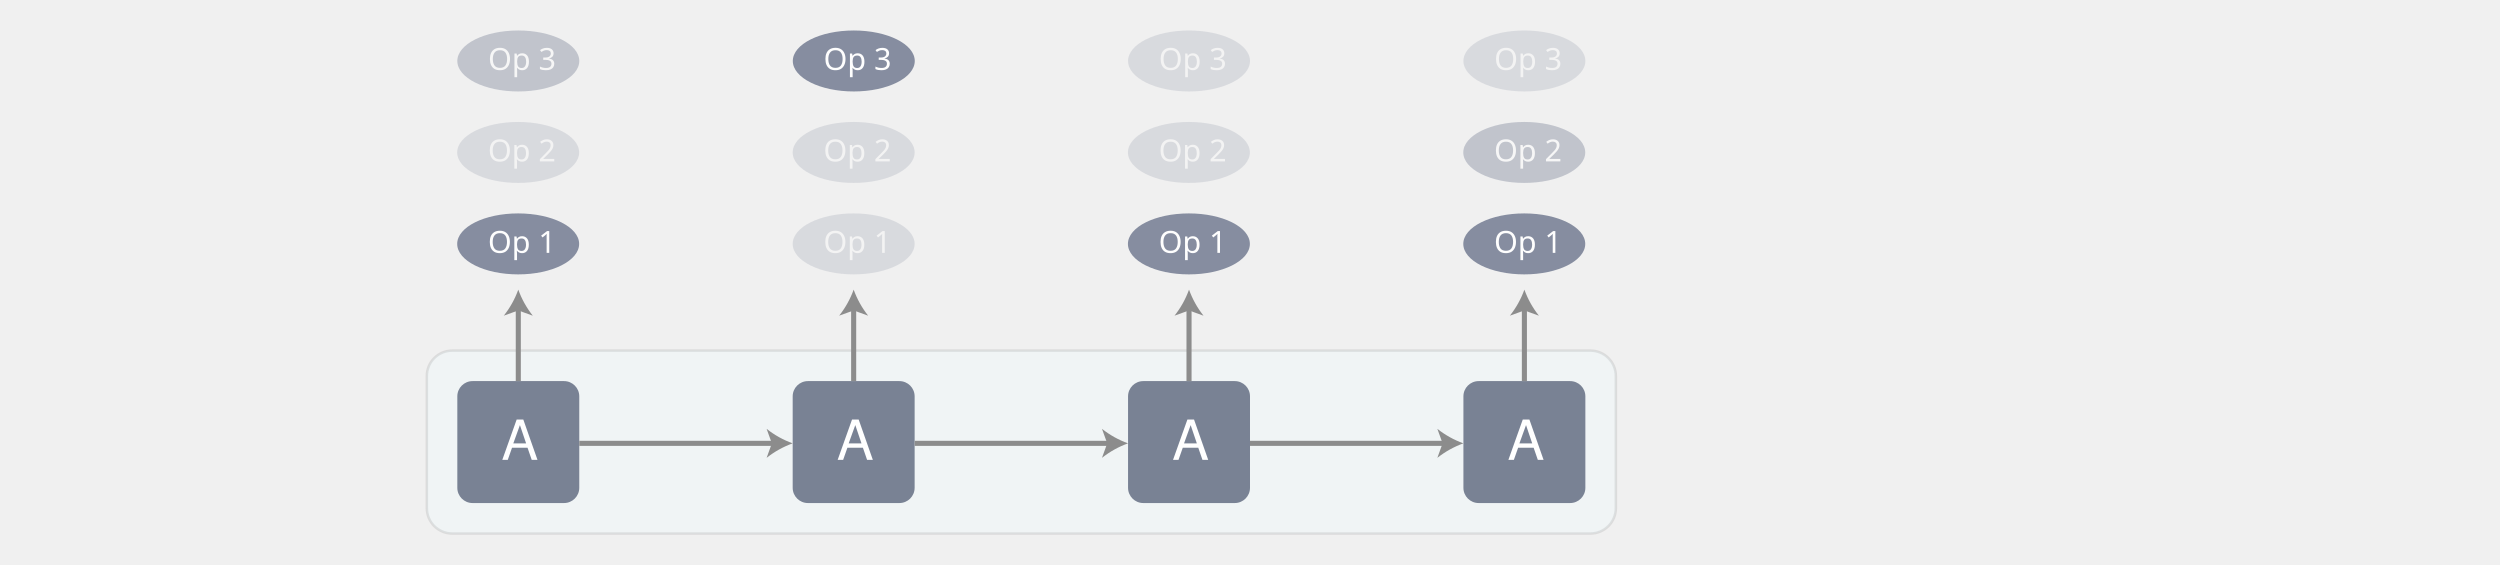
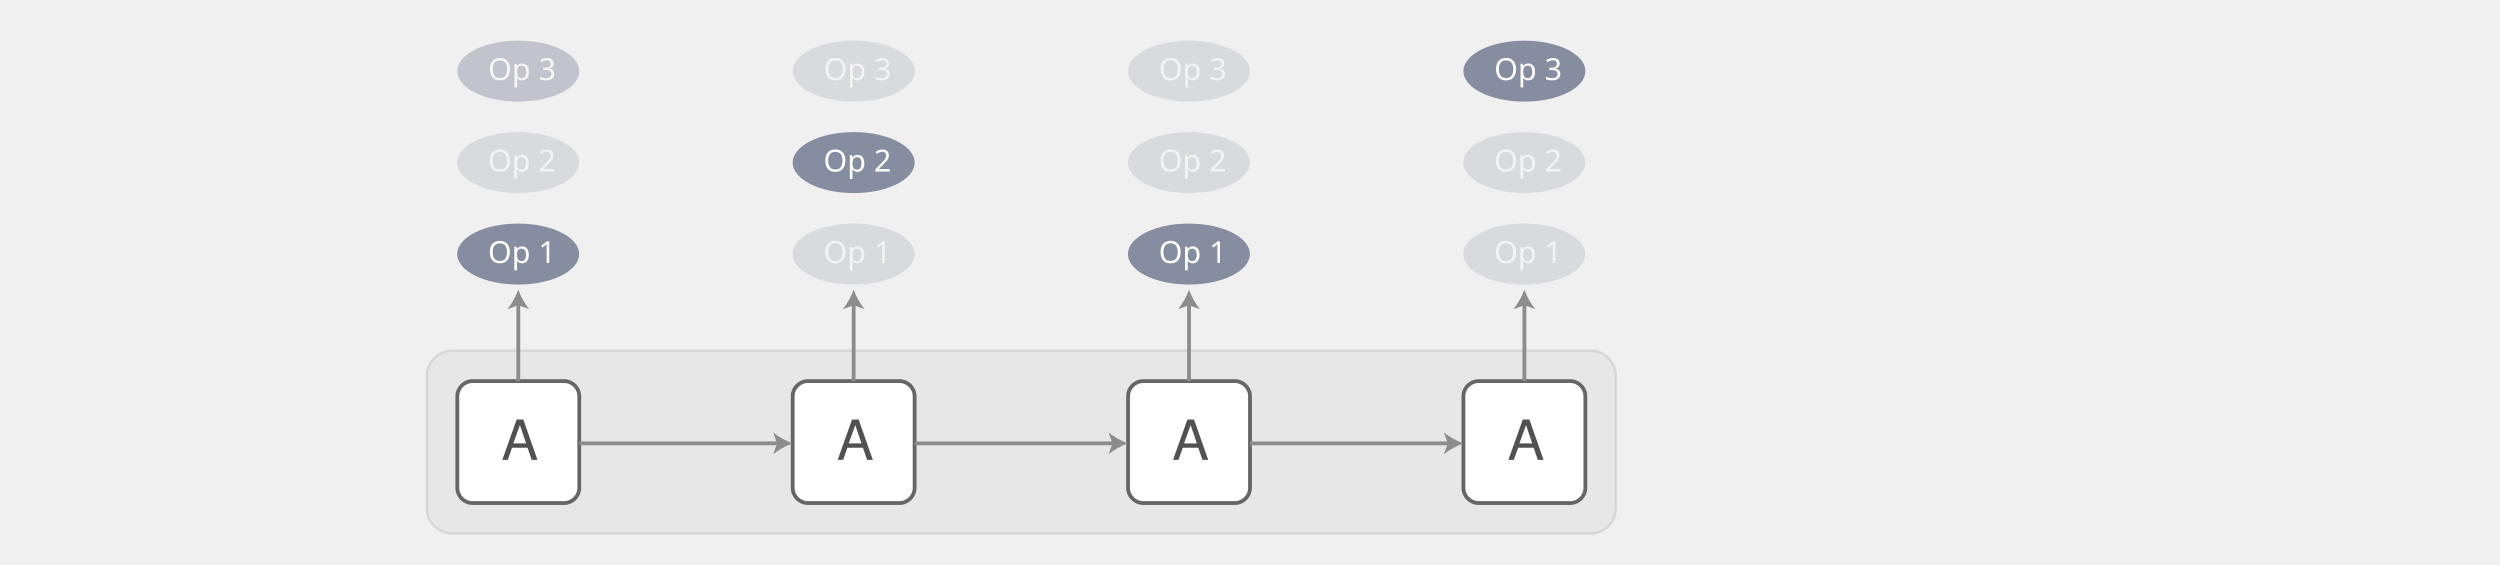
<svg xmlns="http://www.w3.org/2000/svg" xmlns:xlink="http://www.w3.org/1999/xlink" id="background" width="984" height="222" viewBox="0 0 984 222">
  <defs>
-     <symbol id="rnn-bg" data-name="rnn-bg" viewBox="0 0 48 48">
-       <rect width="48" height="48" rx="6" ry="6" fill="#798294" />
+     <symbol id="rnn-bg" data-name="rnn-bg" viewBox="0 0 49.5 49.5">
+       <rect x="0.75" y="0.75" width="48" height="48" rx="6" ry="6" fill="#fff" stroke="#666" stroke-width="1.5" />
    </symbol>
-     <symbol id="rnn-a" data-name="rnn-a" viewBox="0 0 48 48">
-       <use id="rnn-bg-3" data-name="rnn-bg" width="48" height="48" xlink:href="#rnn-bg" />
-       <text transform="translate(17.33 31)" font-size="21.77" fill="#fff" font-family="Helvetica" letter-spacing="-1">A</text>
+     <symbol id="rnn-a" data-name="rnn-a" viewBox="0 0 49.5 49.5">
+       <use id="rnn-bg-3" data-name="rnn-bg" width="49.5" height="49.5" xlink:href="#rnn-bg" />
+       <text transform="translate(18.08 31.75)" font-size="21.77" fill="#515151" font-family="Helvetica" letter-spacing="-1">A</text>
    </symbol>
  </defs>
  <g id="_Group_" data-name="&lt;Group&gt;">
-     <rect x="168" y="138" width="468" height="72" rx="10" ry="10" fill="#f0f4f5" />
+     <rect x="168" y="138" width="468" height="72" rx="10" ry="10" opacity="0.04" />
    <g opacity="0.1">
      <rect x="168" y="138" width="468" height="72" rx="10" ry="10" fill="none" stroke="#231f20" />
    </g>
  </g>
-   <use width="48" height="48" transform="translate(180 150)" xlink:href="#rnn-a" />
-   <use width="48" height="48" transform="translate(312 150)" xlink:href="#rnn-a" />
-   <use width="48" height="48" transform="translate(444 150)" xlink:href="#rnn-a" />
-   <use id="rnn-a-9" data-name="rnn-a" width="48" height="48" transform="translate(576 150)" xlink:href="#rnn-a" />
+   <use width="49.5" height="49.5" transform="translate(179.25 149.25)" xlink:href="#rnn-a" />
+   <use width="49.5" height="49.5" transform="translate(311.25 149.25)" xlink:href="#rnn-a" />
+   <use width="49.5" height="49.5" transform="translate(443.25 149.25)" xlink:href="#rnn-a" />
+   <use id="rnn-a-9" data-name="rnn-a" width="49.5" height="49.5" transform="translate(575.25 149.25)" xlink:href="#rnn-a" />
  <g opacity="0.9">
-     <ellipse cx="203.95" cy="96" rx="24" ry="12" fill="#7a8297" />
-     <text transform="translate(192.05 99.52)" font-size="12" fill="#fff" font-family="Myriad Pro">Op 1</text>
+     <ellipse cx="203.95" cy="100" rx="24" ry="12" fill="#7a8297" />
+     <text transform="translate(192.05 103.52)" font-size="12" fill="#fff" font-family="Myriad Pro">Op 1</text>
  </g>
  <g opacity="0.2">
-     <ellipse cx="203.95" cy="60" rx="24" ry="12" fill="#7a8297" />
-     <text transform="translate(192.05 63.52)" font-size="12" fill="#fff" font-family="Myriad Pro">Op 2</text>
+     <ellipse cx="203.95" cy="64" rx="24" ry="12" fill="#7a8297" />
+     <text transform="translate(192.05 67.52)" font-size="12" fill="#fff" font-family="Myriad Pro">Op 2</text>
  </g>
  <g opacity="0.4">
-     <ellipse cx="204" cy="24" rx="24" ry="12" fill="#7a8297" />
-     <text transform="translate(192.1 27.52)" font-size="12" fill="#fff" font-family="Myriad Pro">Op 3</text>
+     <ellipse cx="204" cy="28" rx="24" ry="12" fill="#7a8297" />
+     <text transform="translate(192.1 31.52)" font-size="12" fill="#fff" font-family="Myriad Pro">Op 3</text>
  </g>
  <g opacity="0.2">
-     <ellipse cx="336" cy="96" rx="24" ry="12" fill="#7a8297" />
-     <text transform="translate(324.1 99.52)" font-size="12" fill="#fff" font-family="Myriad Pro">Op 1</text>
+     <ellipse cx="336" cy="100" rx="24" ry="12" fill="#7a8297" />
+     <text transform="translate(324.1 103.52)" font-size="12" fill="#fff" font-family="Myriad Pro">Op 1</text>
+   </g>
+   <g opacity="0.9">
+     <ellipse cx="336" cy="64" rx="24" ry="12" fill="#7a8297" />
+     <text transform="translate(324.1 67.52)" font-size="12" fill="#fff" font-family="Myriad Pro">Op 2</text>
  </g>
  <g opacity="0.2">
-     <ellipse cx="336" cy="60" rx="24" ry="12" fill="#7a8297" />
-     <text transform="translate(324.1 63.52)" font-size="12" fill="#fff" font-family="Myriad Pro">Op 2</text>
+     <ellipse cx="336.05" cy="28" rx="24" ry="12" fill="#7a8297" />
+     <text transform="translate(324.15 31.52)" font-size="12" fill="#fff" font-family="Myriad Pro">Op 3</text>
  </g>
  <g opacity="0.9">
-     <ellipse cx="336.05" cy="24" rx="24" ry="12" fill="#7a8297" />
-     <text transform="translate(324.15 27.52)" font-size="12" fill="#fff" font-family="Myriad Pro">Op 3</text>
+     <ellipse cx="467.95" cy="100" rx="24" ry="12" fill="#7a8297" />
+     <text transform="translate(456.05 103.52)" font-size="12" fill="#fff" font-family="Myriad Pro">Op 1</text>
+   </g>
+   <g opacity="0.2">
+     <ellipse cx="467.95" cy="64" rx="24" ry="12" fill="#7a8297" />
+     <text transform="translate(456.05 67.52)" font-size="12" fill="#fff" font-family="Myriad Pro">Op 2</text>
+   </g>
+   <g opacity="0.2">
+     <ellipse cx="468" cy="28" rx="24" ry="12" fill="#7a8297" />
+     <text transform="translate(456.1 31.52)" font-size="12" fill="#fff" font-family="Myriad Pro">Op 3</text>
+   </g>
+   <g opacity="0.2">
+     <ellipse cx="599.95" cy="100" rx="24" ry="12" fill="#7a8297" />
+     <text transform="translate(588.05 103.52)" font-size="12" fill="#fff" font-family="Myriad Pro">Op 1</text>
+   </g>
+   <g opacity="0.2">
+     <ellipse cx="599.95" cy="64" rx="24" ry="12" fill="#7a8297" />
+     <text transform="translate(588.05 67.52)" font-size="12" fill="#fff" font-family="Myriad Pro">Op 2</text>
  </g>
  <g opacity="0.9">
-     <ellipse cx="467.95" cy="96" rx="24" ry="12" fill="#7a8297" />
-     <text transform="translate(456.05 99.52)" font-size="12" fill="#fff" font-family="Myriad Pro">Op 1</text>
-   </g>
-   <g opacity="0.2">
-     <ellipse cx="467.95" cy="60" rx="24" ry="12" fill="#7a8297" />
-     <text transform="translate(456.05 63.52)" font-size="12" fill="#fff" font-family="Myriad Pro">Op 2</text>
-   </g>
-   <g opacity="0.2">
-     <ellipse cx="468" cy="24" rx="24" ry="12" fill="#7a8297" />
-     <text transform="translate(456.1 27.52)" font-size="12" fill="#fff" font-family="Myriad Pro">Op 3</text>
-   </g>
-   <g opacity="0.9">
-     <ellipse cx="599.95" cy="96" rx="24" ry="12" fill="#7a8297" />
-     <text transform="translate(588.05 99.52)" font-size="12" fill="#fff" font-family="Myriad Pro">Op 1</text>
-   </g>
-   <g opacity="0.4">
-     <ellipse cx="599.95" cy="60" rx="24" ry="12" fill="#7a8297" />
-     <text transform="translate(588.05 63.52)" font-size="12" fill="#fff" font-family="Myriad Pro">Op 2</text>
-   </g>
-   <g opacity="0.2">
-     <ellipse cx="600" cy="24" rx="24" ry="12" fill="#7a8297" />
-     <text transform="translate(588.1 27.52)" font-size="12" fill="#fff" font-family="Myriad Pro">Op 3</text>
+     <ellipse cx="600" cy="28" rx="24" ry="12" fill="#7a8297" />
+     <text transform="translate(588.1 31.52)" font-size="12" fill="#fff" font-family="Myriad Pro">Op 3</text>
  </g>
  <g>
-     <line x1="204" y1="150" x2="204" y2="121.24" fill="none" stroke="#8c8c8c" stroke-miterlimit="10" stroke-width="2" />
-     <path d="M204,114a36.27,36.27,0,0,0,5.71,10.26L204,122.19l-5.71,2.06A36.23,36.23,0,0,0,204,114Z" fill="#8c8c8c" />
+     <line x1="204" y1="150" x2="204" y2="119.43" fill="none" stroke="#8c8c8c" stroke-miterlimit="10" stroke-width="1.5" />
+     <path d="M204,114a27.2,27.2,0,0,0,4.28,7.69L204,120.14l-4.28,1.55A27.17,27.17,0,0,0,204,114Z" fill="#8c8c8c" />
  </g>
  <g>
-     <line x1="336" y1="150" x2="336" y2="121.24" fill="none" stroke="#8c8c8c" stroke-miterlimit="10" stroke-width="2" />
-     <path d="M336,114a36.27,36.27,0,0,0,5.71,10.26L336,122.19l-5.71,2.06A36.23,36.23,0,0,0,336,114Z" fill="#8c8c8c" />
+     <line x1="336" y1="150" x2="336" y2="119.43" fill="none" stroke="#8c8c8c" stroke-miterlimit="10" stroke-width="1.5" />
+     <path d="M336,114a27.2,27.2,0,0,0,4.28,7.69L336,120.14l-4.28,1.55A27.17,27.17,0,0,0,336,114Z" fill="#8c8c8c" />
  </g>
  <g>
-     <line x1="468" y1="150" x2="468" y2="121.24" fill="none" stroke="#8c8c8c" stroke-miterlimit="10" stroke-width="2" />
-     <path d="M468,114a36.27,36.27,0,0,0,5.71,10.26L468,122.19l-5.71,2.06A36.23,36.23,0,0,0,468,114Z" fill="#8c8c8c" />
+     <line x1="468" y1="150" x2="468" y2="119.43" fill="none" stroke="#8c8c8c" stroke-miterlimit="10" stroke-width="1.5" />
+     <path d="M468,114a27.2,27.2,0,0,0,4.28,7.69L468,120.14l-4.28,1.55A27.17,27.17,0,0,0,468,114Z" fill="#8c8c8c" />
  </g>
  <g>
-     <line x1="600" y1="150" x2="600" y2="121.24" fill="none" stroke="#8c8c8c" stroke-miterlimit="10" stroke-width="2" />
-     <path d="M600,114a36.27,36.27,0,0,0,5.71,10.26L600,122.19l-5.71,2.06A36.23,36.23,0,0,0,600,114Z" fill="#8c8c8c" />
+     <line x1="600" y1="150" x2="600" y2="119.43" fill="none" stroke="#8c8c8c" stroke-miterlimit="10" stroke-width="1.5" />
+     <path d="M600,114a27.2,27.2,0,0,0,4.28,7.69L600,120.14l-4.28,1.55A27.17,27.17,0,0,0,600,114Z" fill="#8c8c8c" />
  </g>
  <g>
-     <line x1="228" y1="174.5" x2="304.76" y2="174.5" fill="none" stroke="#8c8c8c" stroke-miterlimit="10" stroke-width="2" />
-     <path d="M312,174.5a36.27,36.27,0,0,0-10.26,5.71l2.06-5.71-2.06-5.71A36.23,36.23,0,0,0,312,174.5Z" fill="#8c8c8c" />
+     <line x1="228" y1="174.5" x2="306.57" y2="174.5" fill="none" stroke="#8c8c8c" stroke-miterlimit="10" stroke-width="1.5" />
+     <path d="M312,174.5a27.2,27.2,0,0,0-7.69,4.28l1.55-4.28-1.55-4.28A27.18,27.18,0,0,0,312,174.5Z" fill="#8c8c8c" />
  </g>
  <g>
-     <line x1="360" y1="174.5" x2="436.76" y2="174.5" fill="none" stroke="#8c8c8c" stroke-miterlimit="10" stroke-width="2" />
-     <path d="M444,174.5a36.27,36.27,0,0,0-10.26,5.71l2.06-5.71-2.06-5.71A36.23,36.23,0,0,0,444,174.5Z" fill="#8c8c8c" />
+     <line x1="360" y1="174.5" x2="438.57" y2="174.5" fill="none" stroke="#8c8c8c" stroke-miterlimit="10" stroke-width="1.5" />
+     <path d="M444,174.5a27.2,27.2,0,0,0-7.69,4.28l1.55-4.28-1.55-4.28A27.18,27.18,0,0,0,444,174.5Z" fill="#8c8c8c" />
  </g>
  <g>
-     <line x1="492" y1="174.5" x2="568.76" y2="174.5" fill="none" stroke="#8c8c8c" stroke-miterlimit="10" stroke-width="2" />
-     <path d="M576,174.5a36.27,36.27,0,0,0-10.26,5.71l2.06-5.71-2.06-5.71A36.23,36.23,0,0,0,576,174.5Z" fill="#8c8c8c" />
+     <line x1="492" y1="174.5" x2="570.57" y2="174.5" fill="none" stroke="#8c8c8c" stroke-miterlimit="10" stroke-width="1.5" />
+     <path d="M576,174.5a27.2,27.2,0,0,0-7.69,4.28l1.55-4.28-1.55-4.28A27.18,27.18,0,0,0,576,174.5Z" fill="#8c8c8c" />
  </g>
</svg>
